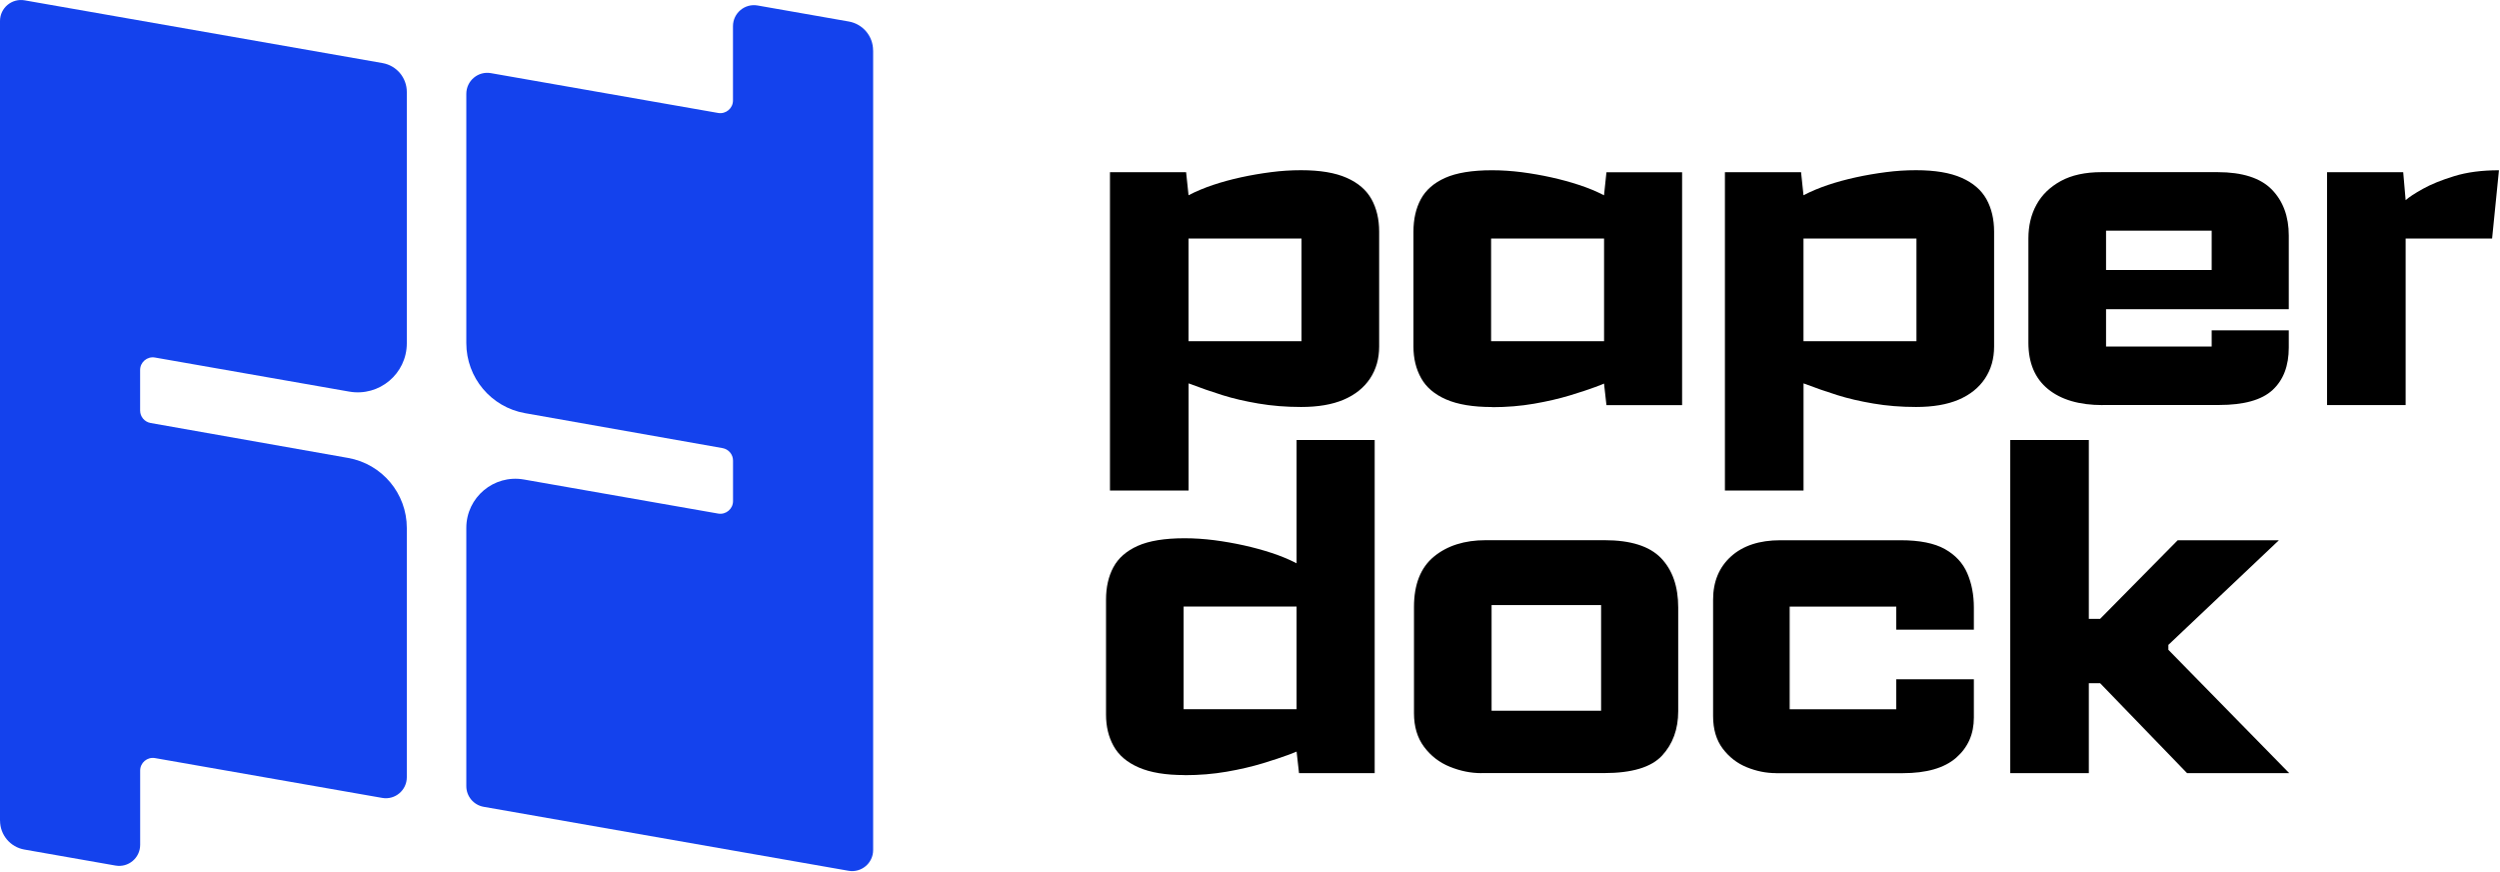
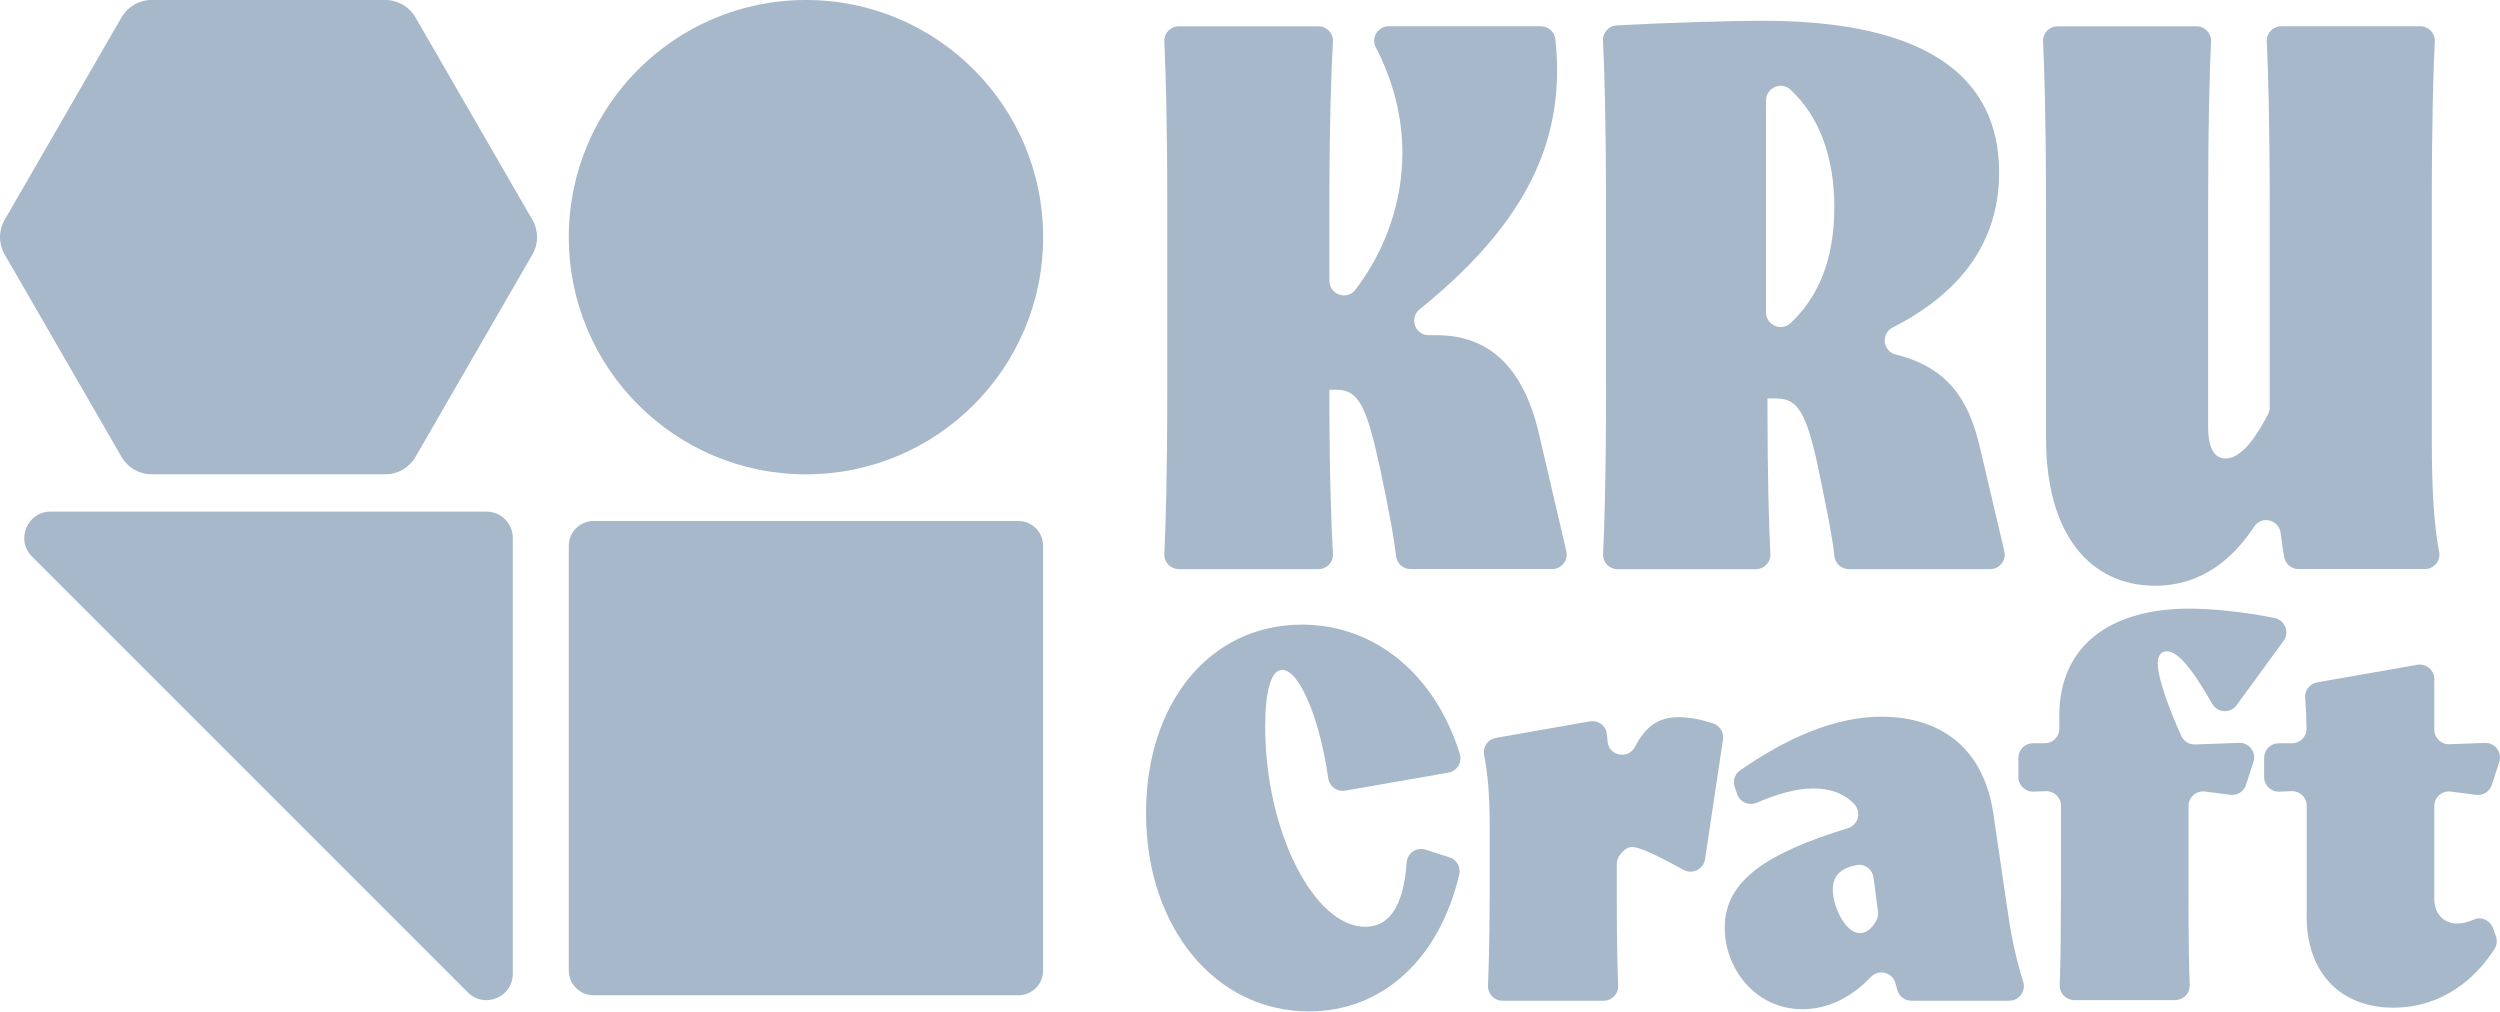
- <svg xmlns="http://www.w3.org/2000/svg" id="Layer_2" data-name="Layer 2" viewBox="0 0 513.66 178.99">
+ <svg xmlns="http://www.w3.org/2000/svg" id="Layer_2" data-name="Layer 2" viewBox="0 0 533.27 215.73">
  <defs>
    <style>
      .cls-1 {
-         fill: #1442ed;
+         fill: #a6b8c9;
      }
    </style>
  </defs>
  <g id="Layer_1-2" data-name="Layer 1">
    <g>
-       <path d="M228.15,100.8V35.38h15.65l.5,4.74c1.55-.81,3.23-1.51,5.05-2.12,1.82-.61,3.74-1.13,5.75-1.57,2.02-.44,4.07-.79,6.16-1.06,2.08-.27,4.14-.4,6.16-.4,3.9,0,7.03.52,9.39,1.57,2.36,1.04,4.05,2.51,5.1,4.39,1.04,1.88,1.57,4.11,1.57,6.66v23.62c0,2.49-.62,4.68-1.87,6.56-1.25,1.88-3.05,3.33-5.4,4.34-2.36,1.01-5.28,1.51-8.78,1.51-3.1,0-6.02-.24-8.78-.71-2.76-.47-5.22-1.04-7.37-1.72-2.16-.67-4.48-1.48-6.97-2.42v22.01h-16.15ZM244.3,70.11h23.22v-21.1h-23.22v21.1Z" />
-       <path d="M306.69,83.63c-3.9,0-7.05-.52-9.44-1.56-2.39-1.04-4.11-2.51-5.15-4.39-1.05-1.88-1.57-4.04-1.57-6.46v-23.62c0-2.56.5-4.78,1.51-6.66,1.01-1.88,2.68-3.35,5-4.39,2.32-1.04,5.54-1.57,9.64-1.57,2.02,0,4.05.14,6.11.4,2.05.27,4.07.62,6.06,1.06,1.98.44,3.9.96,5.75,1.57,1.85.61,3.55,1.31,5.1,2.12l.5-4.74h15.55v47.85h-15.55l-.5-4.44c.07,0-.52.24-1.77.71-1.25.47-2.98,1.04-5.2,1.72-2.22.67-4.69,1.25-7.42,1.72-2.73.47-5.6.71-8.63.71ZM306.49,70.11h23.22v-21.1h-23.22v21.1Z" />
-       <path d="M354.55,100.8V35.38h15.65l.5,4.74c1.55-.81,3.23-1.51,5.05-2.12,1.82-.61,3.74-1.13,5.75-1.57,2.02-.44,4.07-.79,6.16-1.06,2.08-.27,4.14-.4,6.16-.4,3.9,0,7.03.52,9.39,1.57,2.36,1.04,4.05,2.51,5.1,4.39,1.04,1.88,1.57,4.11,1.57,6.66v23.62c0,2.49-.62,4.68-1.87,6.56-1.25,1.88-3.05,3.33-5.4,4.34-2.36,1.01-5.28,1.51-8.78,1.51-3.1,0-6.02-.24-8.78-.71-2.76-.47-5.22-1.04-7.37-1.72-2.16-.67-4.48-1.48-6.97-2.42v22.01h-16.15ZM370.7,70.11h23.22v-21.1h-23.22v21.1Z" />
-       <path d="M432.18,83.23c-4.78,0-8.52-1.09-11.21-3.28-2.69-2.19-4.04-5.37-4.04-9.54v-21.4c0-2.62.55-4.95,1.67-6.97,1.11-2.02,2.78-3.63,5-4.85,2.22-1.21,5.01-1.82,8.38-1.82h23.83c5.11,0,8.83,1.2,11.16,3.58,2.32,2.39,3.48,5.54,3.48,9.44v15.14h-37.56v7.67h21.71v-3.33h15.85v3.53c0,3.77-1.11,6.68-3.33,8.73-2.22,2.05-5.89,3.08-11,3.08h-23.93ZM454.6,47.39h-21.71v8.08h21.71v-8.08Z" />
-       <path d="M478.32,83.23v-47.85h15.65l.5,5.75c.67-.61,1.85-1.38,3.53-2.32,1.68-.94,3.84-1.82,6.46-2.62,2.63-.81,5.69-1.21,9.19-1.21l-1.41,14.03h-17.77v34.22h-16.15Z" />
-       <path d="M243.49,159.25c-3.9,0-7.05-.52-9.44-1.57-2.39-1.04-4.11-2.51-5.15-4.39-1.05-1.88-1.56-4.04-1.56-6.46v-23.62c0-2.56.5-4.78,1.51-6.66,1.01-1.88,2.68-3.35,5-4.39,2.32-1.04,5.54-1.57,9.64-1.57,2.02,0,4.05.14,6.11.4,2.05.27,4.07.62,6.06,1.06,1.98.44,3.9.96,5.75,1.57,1.85.61,3.55,1.31,5.1,2.12v-25.34h16.05v68.45h-15.55l-.5-4.44c.07,0-.52.24-1.77.71-1.25.47-2.98,1.04-5.2,1.72-2.22.67-4.69,1.25-7.42,1.72-2.73.47-5.6.71-8.63.71ZM243.29,145.72h23.22v-21.1h-23.22v21.1Z" />
-       <path d="M304.47,158.85c-2.16,0-4.31-.44-6.46-1.31-2.15-.87-3.92-2.24-5.3-4.09-1.38-1.85-2.07-4.15-2.07-6.92v-21.81c0-4.64,1.36-8.09,4.09-10.35,2.73-2.25,6.28-3.38,10.65-3.38h24.43c5.38,0,9.25,1.23,11.61,3.68,2.36,2.46,3.53,5.84,3.53,10.15v21.3c0,3.7-1.11,6.75-3.33,9.14-2.22,2.39-6.19,3.58-11.91,3.58h-25.24ZM306.59,146.03h22.51v-21.71h-22.51v21.71Z" />
-       <path d="M365.05,158.85c-2.02,0-4.02-.4-6.01-1.21-1.99-.81-3.63-2.09-4.95-3.84-1.31-1.75-1.97-3.97-1.97-6.66v-23.93c0-3.7,1.23-6.66,3.68-8.88,2.46-2.22,5.84-3.33,10.15-3.33h24.73c3.9,0,6.93.61,9.09,1.82,2.15,1.21,3.69,2.86,4.59,4.95.91,2.09,1.36,4.44,1.36,7.07v4.54h-15.95v-4.75h-21.91v21.1h21.91v-6.16h15.95v7.88c0,3.37-1.21,6.11-3.63,8.23-2.42,2.12-6.09,3.18-11,3.18h-26.05Z" />
-       <path d="M413.2,158.85v-68.45h16.15v36.75h2.32l15.95-16.15h20.8l-22.72,21.5v1.01l24.84,25.34h-21l-17.87-18.48h-2.32v18.48h-16.15Z" />
+       <path class="cls-1" d="M244.46,173.41c0-23.49,13.62-40.17,33.25-40.17,15.55,0,28.41,10.6,33.68,27.58.55,1.79-.59,3.67-2.44,3.99l-22.02,3.84c-1.73.3-3.35-.89-3.6-2.62-1.8-12.68-6.15-23.14-9.82-23.14-2.38,0-3.63,4.43-3.63,12.14,0,22.35,10.44,42.66,21.33,42.66,5.11,0,8.19-4.34,8.84-13.72.14-2,2.12-3.34,4.03-2.73l5.11,1.64c1.56.5,2.45,2.13,2.07,3.72-4.27,17.96-16.33,29.14-32.08,29.14-19.86,0-34.72-17.81-34.72-42.32Z" />
+       <path class="cls-1" d="M317.76,191.9v-16.11c0-5.92-.41-10.88-1.19-14.77-.34-1.69.81-3.32,2.51-3.62l20.06-3.53c1.77-.31,3.43.93,3.62,2.71.05.5.11,1.02.15,1.58.26,3.1,4.41,3.9,5.84,1.15,2.34-4.5,5.09-6.33,9.39-6.33,2.17,0,4.68.47,7.32,1.35,1.42.48,2.29,1.92,2.07,3.41l-3.84,25.56c-.32,2.13-2.67,3.29-4.56,2.25-5.7-3.11-9.38-4.88-10.97-4.88-.91,0-1.82.59-2.68,1.76-.39.54-.61,1.2-.61,1.87v7.61c0,8.94.16,14.89.3,18.34.07,1.76-1.34,3.22-3.1,3.22h-21.57c-1.76,0-3.17-1.46-3.1-3.22.13-3.45.35-9.41.35-18.34Z" />
+       <path class="cls-1" d="M404.3,209.71c-.63-2.35-3.59-3.04-5.27-1.28-4.41,4.65-9.52,6.84-14.56,6.84-10.1,0-16.57-8.74-16.57-17.36,0-10.29,9.32-16.02,26.29-21.26,2.19-.68,2.92-3.41,1.36-5.1-2.13-2.31-5.21-3.37-8.7-3.37-3.9,0-8.03,1.31-12.13,3.05-1.67.71-3.58-.12-4.17-1.83l-.52-1.52c-.45-1.3,0-2.75,1.13-3.54,9.59-6.68,20.01-11.47,30.22-11.47s21.45,4.65,23.83,20.76l3.18,21.67c.77,5.29,1.86,9.88,3.17,14.1.63,2.01-.84,4.06-2.95,4.06h-20.9c-1.35,0-2.56-.88-2.96-2.17-.15-.5-.3-1.01-.46-1.58ZM396.73,199.05c1.43,0,2.7-1.12,3.54-2.76.29-.57.4-1.21.32-1.85l-.96-7.27c-.23-1.73-1.86-2.99-3.57-2.65-3.42.66-5.11,2.28-5.11,5.22,0,3.74,2.72,9.3,5.79,9.3Z" />
+       <path class="cls-1" d="M439.62,191.79v-19.93c0-1.76-1.46-3.16-3.22-3.1l-2.64.1c-1.76.07-3.22-1.34-3.22-3.1v-4.12c0-1.71,1.39-3.1,3.1-3.1h2.53c1.71,0,3.1-1.39,3.1-3.1v-2.8c0-15.09,11.12-22.81,27.69-22.81,4.95,0,11.67.67,18.26,2,2.21.45,3.22,3.05,1.88,4.88l-10.02,13.72c-1.33,1.82-4.08,1.65-5.2-.3-3.53-6.19-6.99-11.22-9.69-11.22-.91,0-1.93.57-1.93,2.61,0,3.15,2.47,9.78,5.02,15.45.52,1.15,1.68,1.88,2.94,1.83l9.4-.34c2.15-.08,3.72,2.01,3.06,4.05l-1.59,4.91c-.46,1.42-1.87,2.31-3.35,2.12l-5.41-.7c-1.85-.24-3.5,1.21-3.5,3.08v19.85c0,8.94.11,14.9.25,18.35.07,1.76-1.34,3.21-3.1,3.21h-21.53c-1.76,0-3.17-1.46-3.1-3.21.14-3.45.25-9.41.25-18.35Z" />
+       <path class="cls-1" d="M492.04,195.42v-23.56c0-1.76-1.46-3.16-3.22-3.1l-2.64.1c-1.76.07-3.22-1.34-3.22-3.1v-4.12c0-1.71,1.39-3.1,3.1-3.1h2.85c1.74,0,3.13-1.43,3.1-3.17-.05-2.82-.16-4.93-.3-6.51s.97-3.03,2.55-3.31l21.37-3.74c1.9-.33,3.63,1.13,3.63,3.05v10.79c0,1.76,1.46,3.16,3.22,3.1l7.56-.28c2.15-.08,3.73,2,3.07,4.05l-1.59,4.91c-.46,1.42-1.87,2.31-3.35,2.12l-5.41-.7c-1.85-.24-3.5,1.21-3.5,3.08v19.85c0,3.06,1.93,5.22,4.88,5.22,1.16,0,2.36-.33,3.59-.86,1.61-.7,3.48.2,4.06,1.86l.61,1.73c.3.86.23,1.83-.26,2.61-3.95,6.31-11.18,12.6-21.62,12.6-11.12,0-18.5-7.26-18.5-19.52Z" />
    </g>
    <g>
-       <path class="cls-1" d="M0,168.63V4.32C0,1.64,2.42-.4,5.07.07l73.56,12.89c2.89.51,4.99,3.01,4.99,5.94v51.62c0,6.27-5.66,11.02-11.83,9.94l-39.94-7c-1.59-.28-3.05.95-3.05,2.56v8.33c0,1.26.91,2.34,2.15,2.56l40.6,7.18c6.98,1.23,12.07,7.3,12.07,14.39v51.21c0,2.68-2.42,4.72-5.06,4.25l-46.7-8.18c-1.59-.28-3.05.95-3.05,2.56v15.27c0,2.68-2.42,4.72-5.07,4.25l-18.74-3.29c-2.89-.51-4.99-3.01-4.99-5.94Z" />
-       <path class="cls-1" d="M179.47,10.35v164.31c0,2.68-2.42,4.72-5.07,4.25l-74.98-13.14c-2.07-.36-3.57-2.16-3.57-4.25v-53.06c0-6.27,5.66-11.02,11.83-9.94l39.94,7c1.59.28,3.05-.95,3.05-2.56v-8.33c0-1.26-.91-2.34-2.15-2.56l-40.6-7.18c-6.98-1.23-12.07-7.3-12.07-14.39V19.28c0-2.68,2.42-4.72,5.06-4.25l46.7,8.18c1.59.28,3.05-.95,3.05-2.56V5.38c0-2.68,2.42-4.72,5.07-4.25l18.74,3.29c2.89.51,4.99,3.01,4.99,5.94Z" />
+       <path class="cls-1" d="M248.99,82.97v-38.93c0-18.1-.35-29.67-.63-35.18-.09-1.77,1.32-3.25,3.1-3.25h29.77c1.78,0,3.2,1.49,3.1,3.27-.33,5.52-.76,17.08-.76,35.16v15.85c0,2.96,3.77,4.26,5.56,1.9,6.48-8.51,10.01-18.75,10.01-29.22,0-7.65-1.95-15.31-5.68-22.49-1.06-2.04.47-4.48,2.77-4.48h32.45c1.58,0,2.92,1.19,3.09,2.77.23,2.14.37,4.32.37,6.67,0,18.36-8.8,34.39-29.31,50.93-2.28,1.84-1.01,5.53,1.92,5.53h1.67c11.29,0,18.57,6.91,21.86,21.07l5.83,25.02c.45,1.94-1.02,3.8-3.02,3.8h-30.21c-1.58,0-2.9-1.17-3.08-2.73-.37-3.23-1.31-8.89-3.37-18.5-2.86-13.31-4.57-17.02-9.29-17.02h-1.57v1.35c0,16.88.43,28.17.76,33.64.11,1.78-1.31,3.27-3.1,3.27h-29.77c-1.78,0-3.19-1.48-3.1-3.25.29-5.51.63-17.08.63-35.18Z" />
+       <path class="cls-1" d="M342.57,82.97v-38.93c0-18.31-.35-29.93-.64-35.37-.09-1.7,1.21-3.15,2.91-3.25,10.3-.58,24.7-.99,31.16-.99,34.71,0,50.43,11.8,50.43,32.36,0,15.12-8.55,25.87-22.71,33.07-2.54,1.29-2.13,5.06.63,5.75,10.83,2.71,15.5,9.21,17.94,19.67l5.25,22.31c.46,1.95-1.02,3.81-3.02,3.81h-30.15c-1.61,0-2.93-1.24-3.09-2.84-.22-2.19-.64-4.61-1.13-7.27l-1.57-7.92c-2.86-14.33-4.57-18.37-9.57-18.37h-2v.51c0,16.65.34,27.37.63,32.64.1,1.78-1.32,3.26-3.1,3.26h-29.49c-1.78,0-3.19-1.48-3.1-3.25.29-5.51.63-17.08.63-35.18ZM391.28,44.21c0-10.43-3.04-19.23-9.36-25.08-1.98-1.84-5.21-.41-5.21,2.29v45.22c0,2.67,3.19,4.13,5.16,2.33,5.92-5.42,9.41-13.56,9.41-24.76Z" />
+       <path class="cls-1" d="M436.43,93.59v-49.55c0-18.1-.35-29.67-.63-35.18-.09-1.77,1.32-3.25,3.1-3.25h29.64c1.77,0,3.19,1.48,3.1,3.25-.29,5.51-.63,17.08-.63,35.18v47.02c0,4.89,1.57,6.74,3.71,6.74,3.54,0,6.69-4.89,9.08-9.44.23-.44.35-.94.35-1.44v-42.89c0-18.1-.35-29.67-.63-35.18-.09-1.77,1.32-3.25,3.1-3.25h29.64c1.78,0,3.19,1.48,3.1,3.25-.29,5.51-.64,17.08-.64,35.18v49.72c0,11.44.55,18.69,1.57,23.98.37,1.9-1.11,3.66-3.05,3.66h-26.95c-1.52,0-2.8-1.1-3.06-2.6-.29-1.65-.54-3.35-.75-5.09-.36-2.86-4.05-3.78-5.64-1.37-4.61,6.98-11.33,12.61-21.11,12.61-14,0-23.29-11.12-23.29-31.35Z" />
    </g>
+     <circle class="cls-1" cx="171.92" cy="50.59" r="50.59" />
+     <path class="cls-1" d="M10.79,109.13h92.98c3.1,0,5.61,2.51,5.61,5.61v92.98c0,5-6.04,7.5-9.58,3.97L6.82,118.71c-3.53-3.53-1.03-9.58,3.97-9.58Z" />
+     <rect class="cls-1" x="121.33" y="111.13" width="101.17" height="101.17" rx="5.28" ry="5.28" />
+     <path class="cls-1" d="M.99,54.27l24.95,43.21c1.32,2.28,3.75,3.69,6.39,3.69h49.9c2.63,0,5.07-1.41,6.39-3.69l24.95-43.21c1.32-2.28,1.32-5.09,0-7.37L88.61,3.69C87.29,1.41,84.85,0,82.22,0h-49.9c-2.63,0-5.07,1.41-6.39,3.69L.99,46.9c-1.32,2.28-1.32,5.09,0,7.37Z" />
  </g>
</svg>
